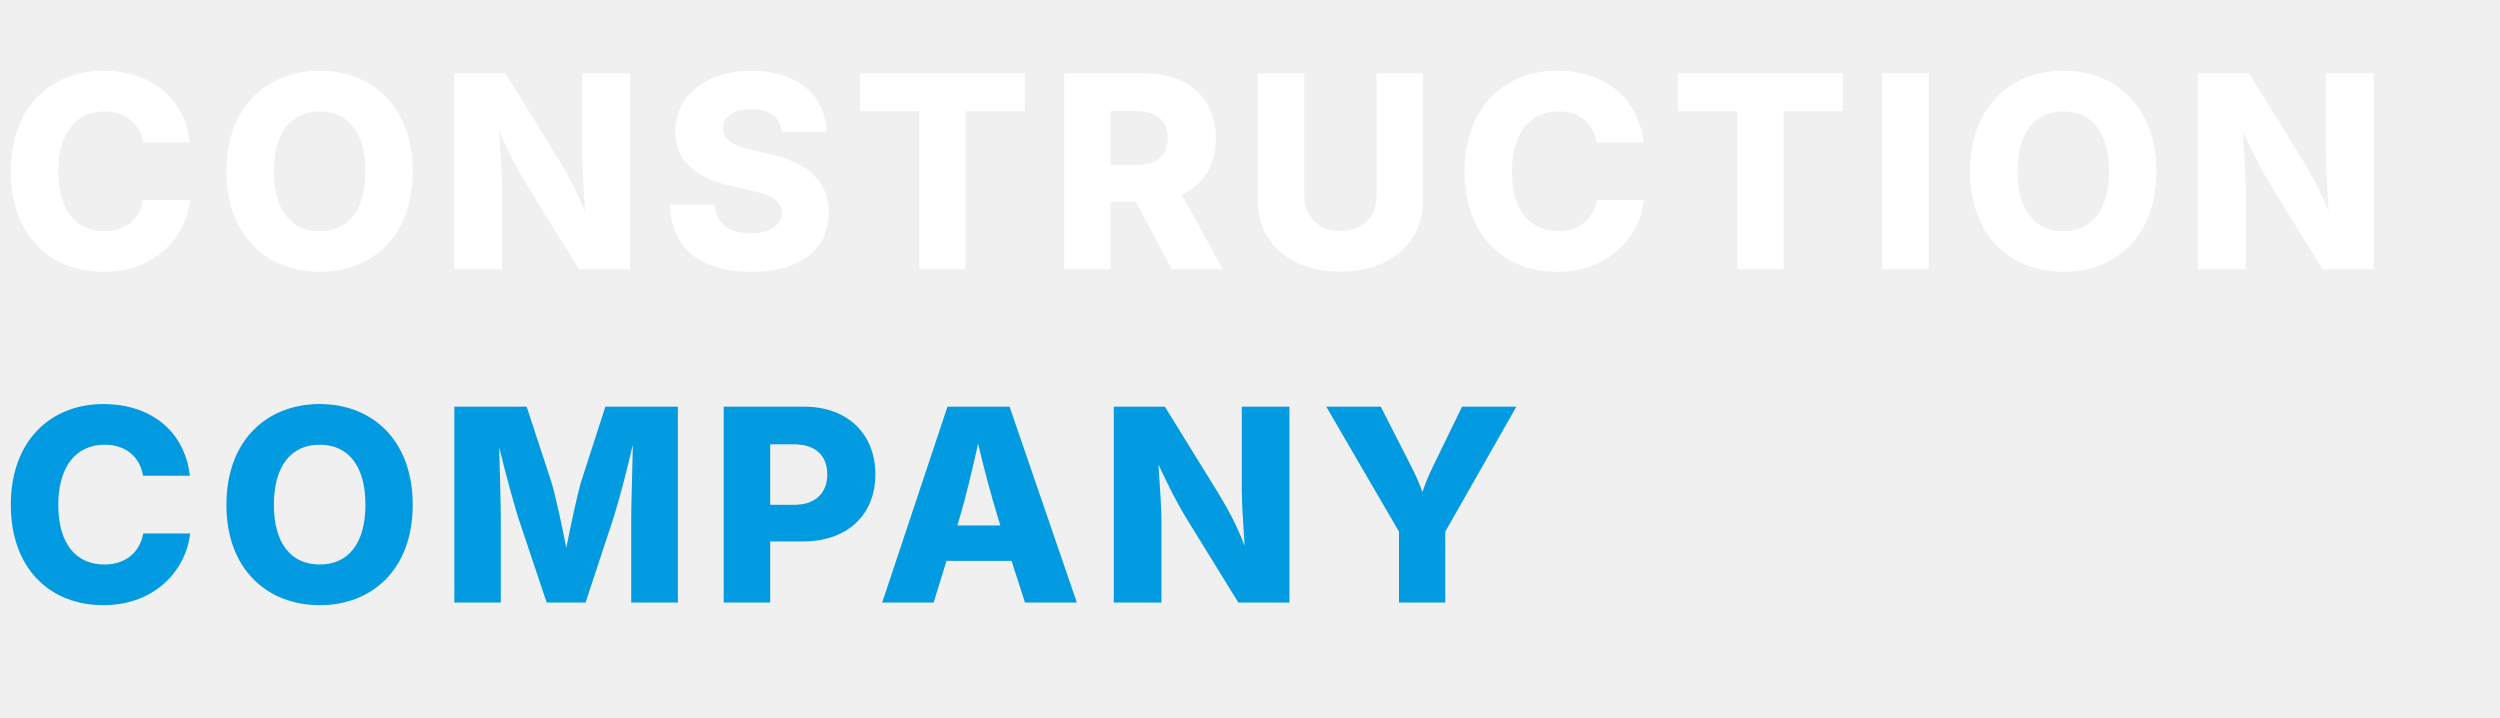
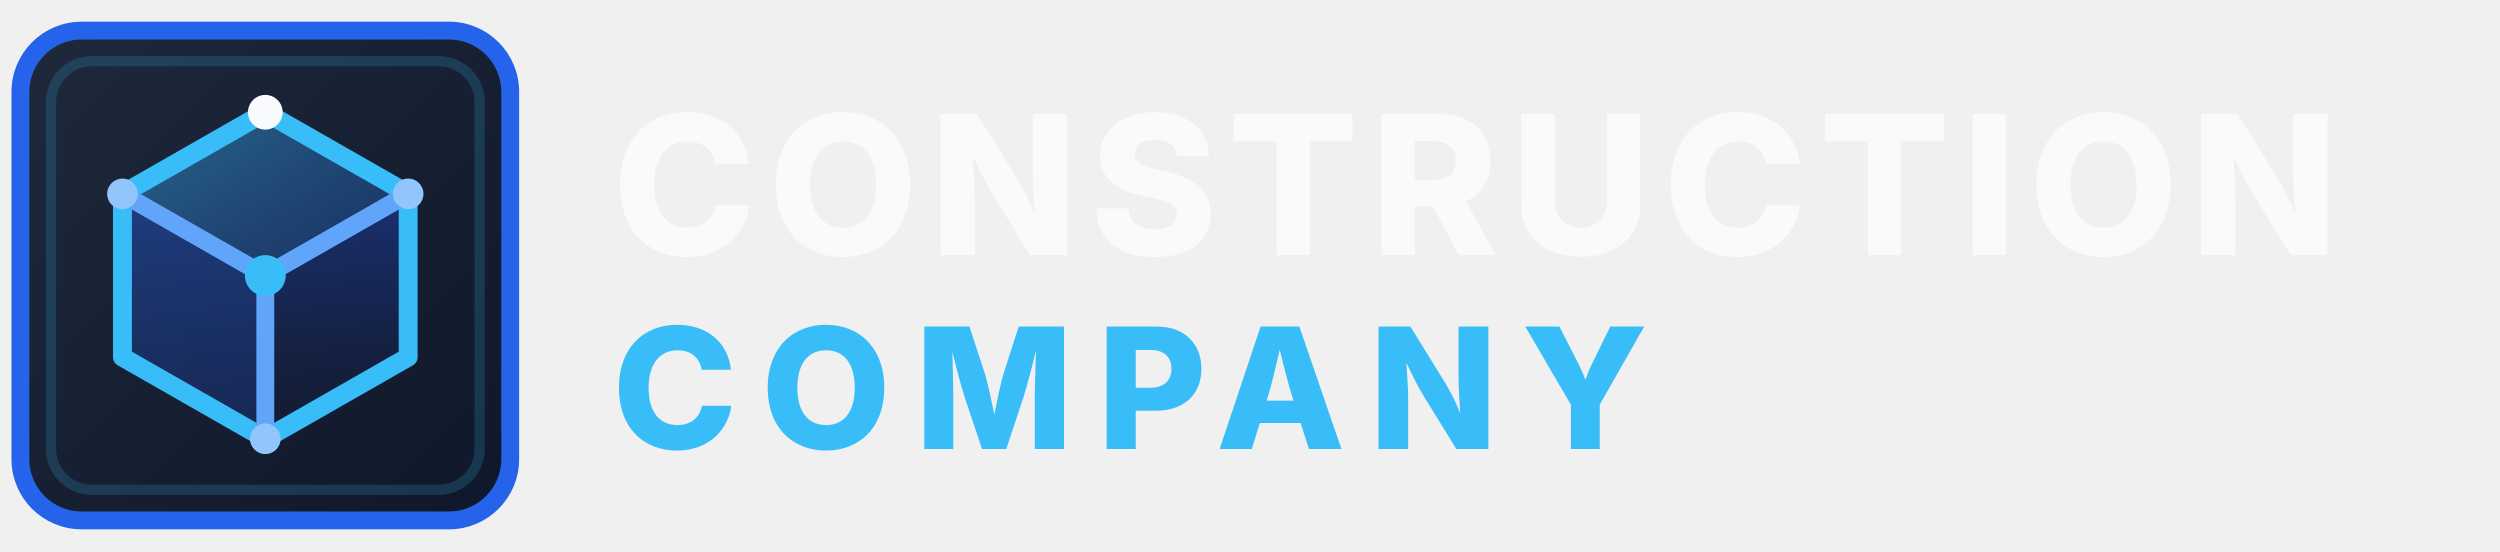
- <svg xmlns="http://www.w3.org/2000/svg" viewBox="0 0 195 56" width="195" height="56" preserveAspectRatio="xMinYMid meet">
+ <svg xmlns="http://www.w3.org/2000/svg" viewBox="0 0 245 54" width="245" height="54" preserveAspectRatio="xMinYMid meet">
  <defs>
+     <linearGradient id="logoBadgeBg" x1="0" y1="0" x2="1" y2="1">
+       <stop offset="0%" stop-color="#1e293b" />
+       <stop offset="100%" stop-color="#0f172a" />
+     </linearGradient>
+     <linearGradient id="logoCubeTop" x1="0" y1="0" x2="1" y2="1">
+       <stop offset="0%" stop-color="#38bdf8" stop-opacity="0.45" />
+       <stop offset="100%" stop-color="#2563eb" stop-opacity="0.25" />
+     </linearGradient>
+     <linearGradient id="logoCubeLeft" x1="0" y1="0" x2="0" y2="1">
+       <stop offset="0%" stop-color="#2563eb" stop-opacity="0.4" />
+       <stop offset="100%" stop-color="#1d4ed8" stop-opacity="0.2" />
+     </linearGradient>
+     <linearGradient id="logoCubeRight" x1="0" y1="0" x2="0" y2="1">
+       <stop offset="0%" stop-color="#1e40af" stop-opacity="0.5" />
+       <stop offset="100%" stop-color="#0f172a" stop-opacity="0.4" />
+     </linearGradient>
    <style>
-       .logo-title { font-family: 'Inter', -apple-system, BlinkMacSystemFont, "Segoe UI", sans-serif; font-size: 21px; font-weight: 800; fill: #ffffff; letter-spacing: 1.2px; }
-       .logo-sub { font-family: 'Inter', -apple-system, BlinkMacSystemFont, "Segoe UI", sans-serif; font-size: 21px; font-weight: 800; fill: #029ae0; letter-spacing: 1.2px; }
+       .logo-title { font-family: 'Inter', -apple-system, BlinkMacSystemFont, "Segoe UI", sans-serif; font-size: 19px; font-weight: 800; fill: #f8fafc; letter-spacing: 0.06em; }
+       .logo-sub { font-family: 'Inter', -apple-system, BlinkMacSystemFont, "Segoe UI", sans-serif; font-size: 16.5px; font-weight: 800; fill: #38bdf8; letter-spacing: 0.14em; }
    </style>
  </defs>
-   <text x="0" y="21" class="logo-title">CONSTRUCTION</text>
-   <text x="0" y="47" class="logo-sub">COMPANY</text>
+   <rect x="2" y="3" width="48" height="48" rx="6" fill="url(#logoBadgeBg)" stroke="#2563eb" stroke-width="1.75" />
+   <rect x="5" y="6" width="42" height="42" rx="4" fill="none" stroke="rgba(56, 189, 248, 0.18)" stroke-width="1" />
+   <polygon points="26,11 40,19 26,27 12,19" fill="url(#logoCubeTop)" />
+   <polygon points="12,19 26,27 26,43 12,35" fill="url(#logoCubeLeft)" />
+   <polygon points="26,27 40,19 40,35 26,43" fill="url(#logoCubeRight)" />
+   <path d="M26 11 L40 19 L40 35 L26 43 L12 35 L12 19 Z" fill="none" stroke="#38bdf8" stroke-width="1.85" stroke-linejoin="round" />
+   <path d="M12 19 L26 27 L40 19 M26 27 L26 43" fill="none" stroke="#60a5fa" stroke-width="1.75" stroke-linecap="round" stroke-linejoin="round" />
+   <circle cx="26" cy="11" r="1.7" fill="#f8fafc" />
+   <circle cx="26" cy="27" r="2" fill="#38bdf8" />
+   <circle cx="12" cy="19" r="1.5" fill="#93c5fd" />
+   <circle cx="40" cy="19" r="1.5" fill="#93c5fd" />
+   <circle cx="26" cy="43" r="1.5" fill="#93c5fd" />
+   <text x="60" y="25" class="logo-title">CONSTRUCTION</text>
+   <text x="60" y="44" class="logo-sub">COMPANY</text>
</svg>
